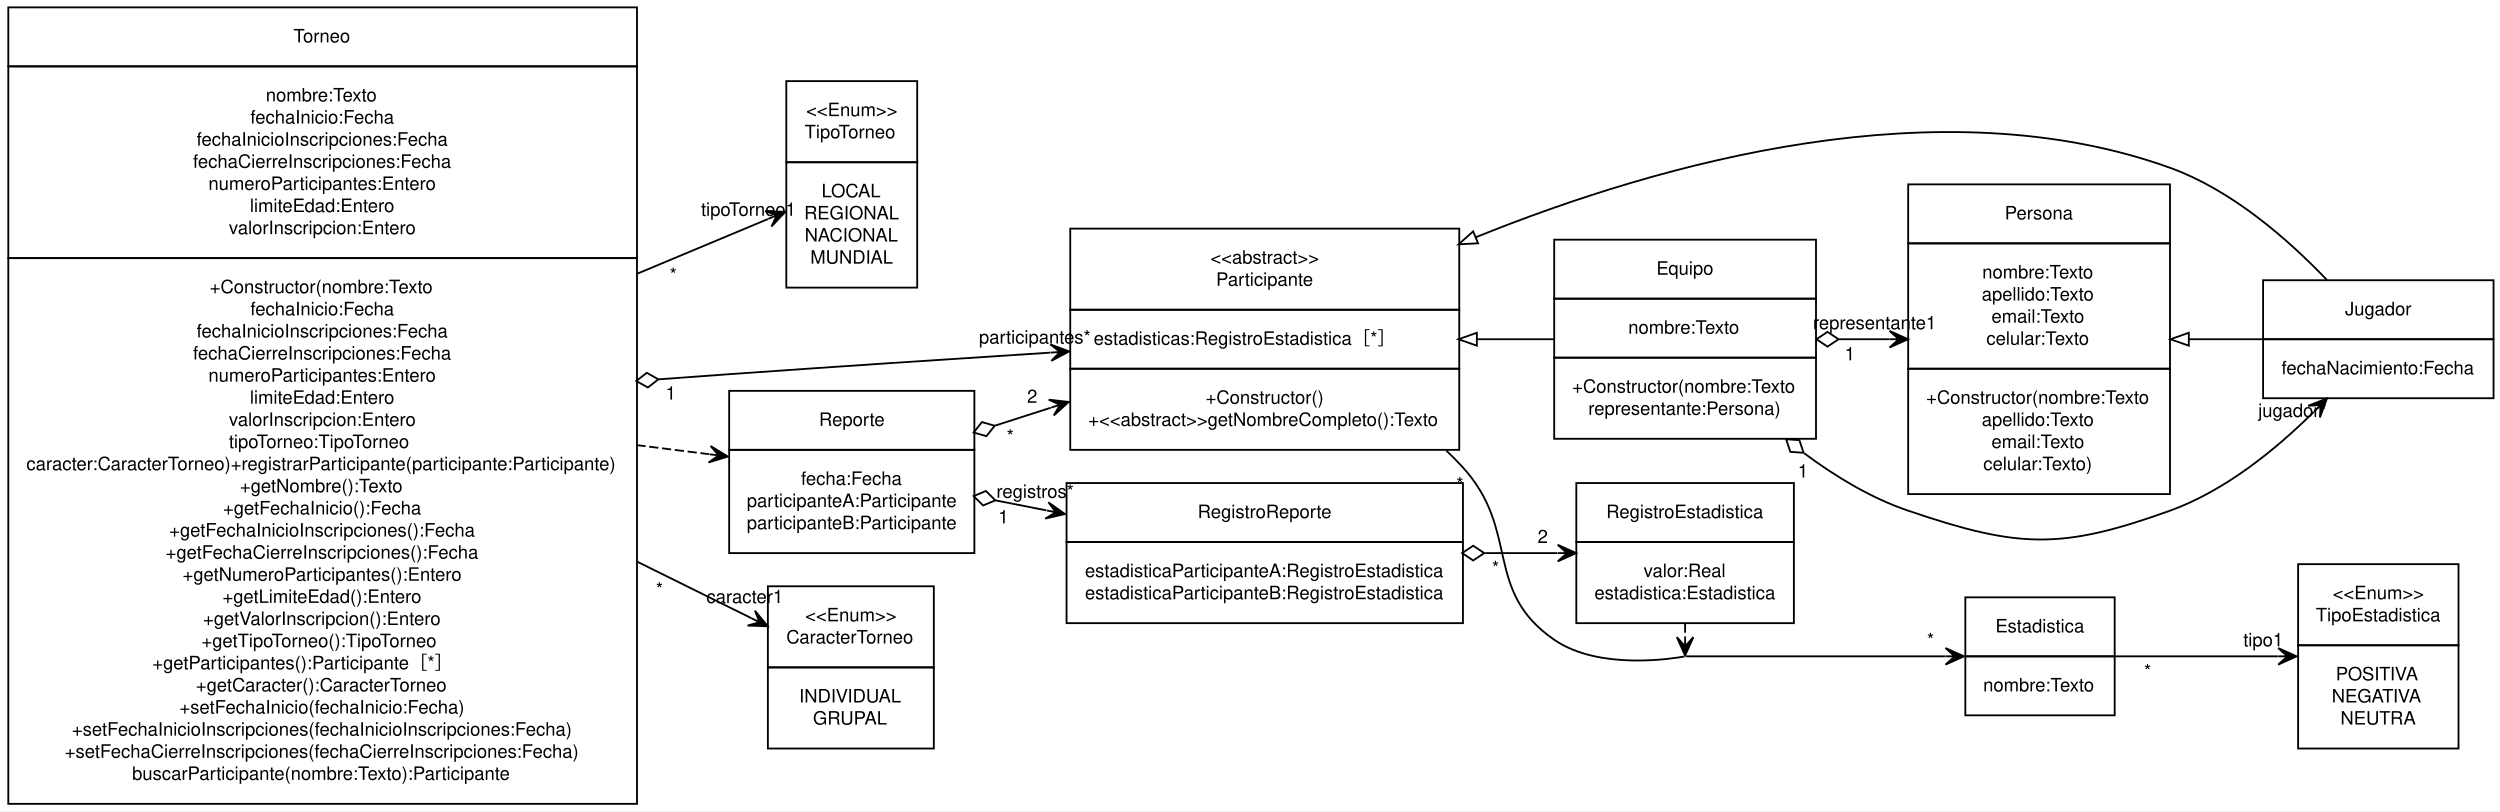
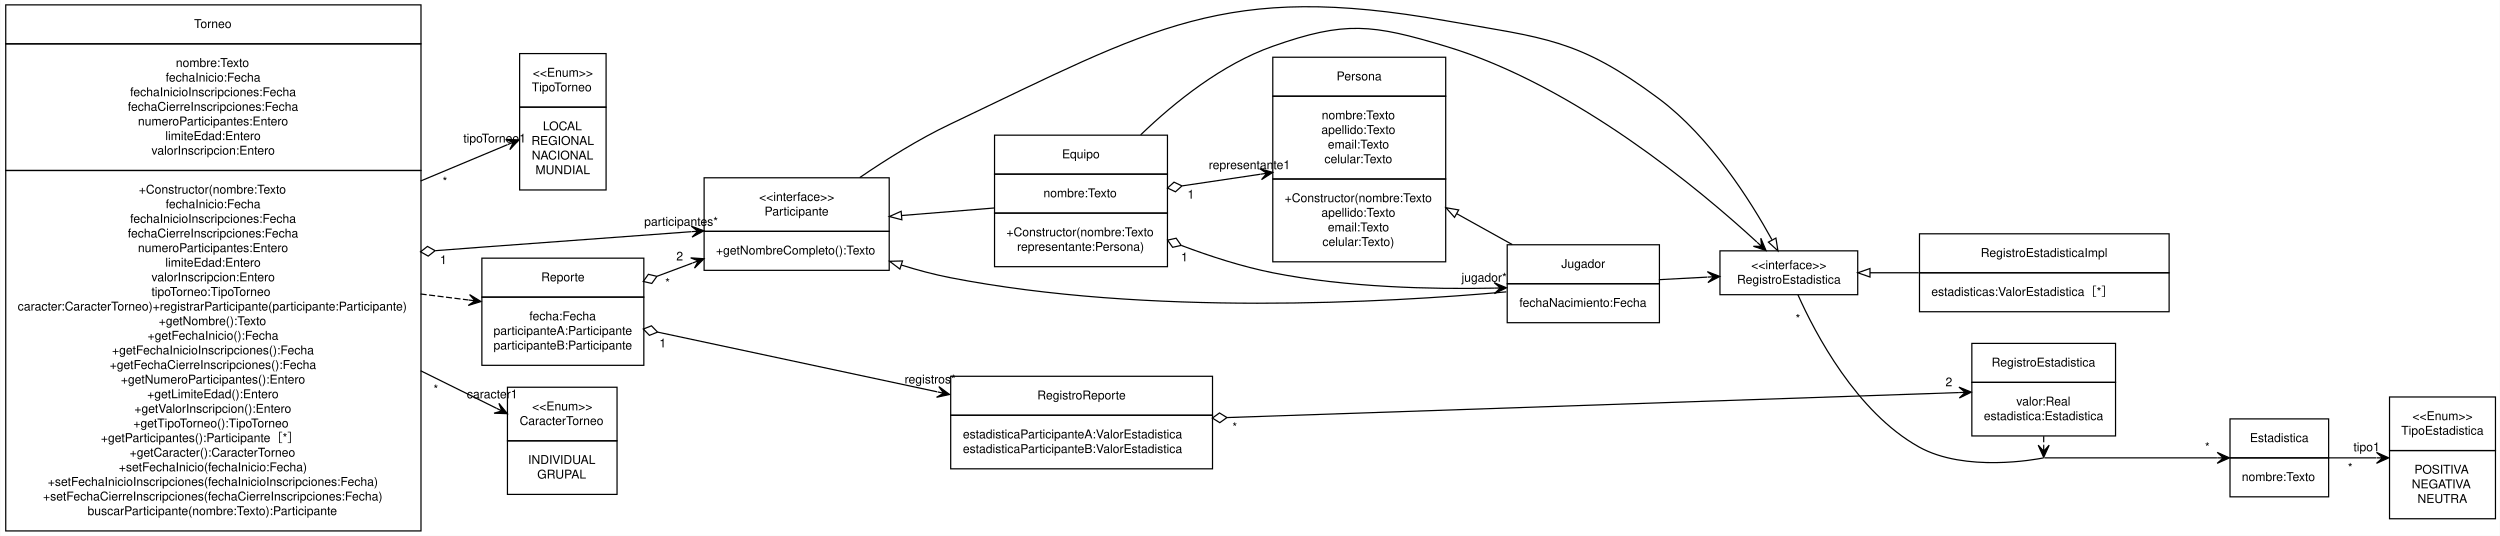
- <svg xmlns="http://www.w3.org/2000/svg" width="1356pt" height="440pt" viewBox="0.00 0.00 1356.00 440.00">
+ <svg xmlns="http://www.w3.org/2000/svg" width="2053pt" height="440pt" viewBox="0.00 0.00 2052.57 440.00">
  <g id="graph0" class="graph" transform="scale(1 1) rotate(0) translate(4 436)">
-     <polygon fill="#ffffff" stroke="transparent" points="-4,4 -4,-436 1352,-436 1352,4 -4,4" />
+     <polygon fill="#ffffff" stroke="transparent" points="-4,4 -4,-436 2048.565,-436 2048.565,4 -4,4" />
    <g id="node1" class="node">
      <polygon fill="none" stroke="#000000" points=".5,-400 .5,-432 341.5,-432 341.5,-400 .5,-400" />
      <text text-anchor="start" x="155.163" y="-413" font-family="Helvetica,sans-Serif" font-size="10.00" fill="#000000">Torneo</text>
      <polygon fill="none" stroke="#000000" points=".5,-296 .5,-400 341.5,-400 341.5,-296 .5,-296" />
      <text text-anchor="start" x="140.161" y="-381" font-family="Helvetica,sans-Serif" font-size="10.00" fill="#000000">nombre:Texto</text>
      <text text-anchor="start" x="131.822" y="-369" font-family="Helvetica,sans-Serif" font-size="10.00" fill="#000000">fechaInicio:Fecha</text>
      <text text-anchor="start" x="102.651" y="-357" font-family="Helvetica,sans-Serif" font-size="10.00" fill="#000000">fechaInicioInscripciones:Fecha</text>
      <text text-anchor="start" x="100.712" y="-345" font-family="Helvetica,sans-Serif" font-size="10.00" fill="#000000">fechaCierreInscripciones:Fecha</text>
      <text text-anchor="start" x="109.042" y="-333" font-family="Helvetica,sans-Serif" font-size="10.00" fill="#000000">numeroParticipantes:Entero</text>
      <text text-anchor="start" x="131.548" y="-321" font-family="Helvetica,sans-Serif" font-size="10.00" fill="#000000">limiteEdad:Entero</text>
      <text text-anchor="start" x="120.159" y="-309" font-family="Helvetica,sans-Serif" font-size="10.00" fill="#000000">valorInscripcion:Entero</text>
      <polygon fill="none" stroke="#000000" points=".5,0 .5,-296 341.5,-296 341.5,0 .5,0" />
      <text text-anchor="start" x="109.741" y="-277" font-family="Helvetica,sans-Serif" font-size="10.00" fill="#000000">+Constructor(nombre:Texto</text>
      <text text-anchor="start" x="131.822" y="-265" font-family="Helvetica,sans-Serif" font-size="10.00" fill="#000000">fechaInicio:Fecha</text>
      <text text-anchor="start" x="102.651" y="-253" font-family="Helvetica,sans-Serif" font-size="10.00" fill="#000000">fechaInicioInscripciones:Fecha</text>
      <text text-anchor="start" x="100.712" y="-241" font-family="Helvetica,sans-Serif" font-size="10.00" fill="#000000">fechaCierreInscripciones:Fecha</text>
      <text text-anchor="start" x="109.042" y="-229" font-family="Helvetica,sans-Serif" font-size="10.00" fill="#000000">numeroParticipantes:Entero</text>
      <text text-anchor="start" x="131.548" y="-217" font-family="Helvetica,sans-Serif" font-size="10.00" fill="#000000">limiteEdad:Entero</text>
      <text text-anchor="start" x="120.159" y="-205" font-family="Helvetica,sans-Serif" font-size="10.00" fill="#000000">valorInscripcion:Entero</text>
      <text text-anchor="start" x="120.156" y="-193" font-family="Helvetica,sans-Serif" font-size="10.00" fill="#000000">tipoTorneo:TipoTorneo</text>
      <text text-anchor="start" x="10.288" y="-181" font-family="Helvetica,sans-Serif" font-size="10.00" fill="#000000">caracter:CaracterTorneo)+registrarParticipante(participante:Participante)</text>
      <text text-anchor="start" x="126.133" y="-169" font-family="Helvetica,sans-Serif" font-size="10.00" fill="#000000">+getNombre():Texto</text>
      <text text-anchor="start" x="116.96" y="-157" font-family="Helvetica,sans-Serif" font-size="10.00" fill="#000000">+getFechaInicio():Fecha</text>
      <text text-anchor="start" x="87.79" y="-145" font-family="Helvetica,sans-Serif" font-size="10.00" fill="#000000">+getFechaInicioInscripciones():Fecha</text>
      <text text-anchor="start" x="85.85" y="-133" font-family="Helvetica,sans-Serif" font-size="10.00" fill="#000000">+getFechaCierreInscripciones():Fecha</text>
      <text text-anchor="start" x="95.015" y="-121" font-family="Helvetica,sans-Serif" font-size="10.00" fill="#000000">+getNumeroParticipantes():Entero</text>
      <text text-anchor="start" x="116.681" y="-109" font-family="Helvetica,sans-Serif" font-size="10.00" fill="#000000">+getLimiteEdad():Entero</text>
      <text text-anchor="start" x="106.128" y="-97" font-family="Helvetica,sans-Serif" font-size="10.00" fill="#000000">+getValorInscripcion():Entero</text>
      <text text-anchor="start" x="105.293" y="-85" font-family="Helvetica,sans-Serif" font-size="10.00" fill="#000000">+getTipoTorneo():TipoTorneo</text>
      <text text-anchor="start" x="78.621" y="-73" font-family="Helvetica,sans-Serif" font-size="10.00" fill="#000000">+getParticipantes():Participante［*］</text>
      <text text-anchor="start" x="102.243" y="-61" font-family="Helvetica,sans-Serif" font-size="10.00" fill="#000000">+getCaracter():CaracterTorneo</text>
      <text text-anchor="start" x="93.344" y="-49" font-family="Helvetica,sans-Serif" font-size="10.00" fill="#000000">+setFechaInicio(fechaInicio:Fecha)</text>
      <text text-anchor="start" x="35.003" y="-37" font-family="Helvetica,sans-Serif" font-size="10.00" fill="#000000">+setFechaInicioInscripciones(fechaInicioInscripciones:Fecha)</text>
      <text text-anchor="start" x="31.124" y="-25" font-family="Helvetica,sans-Serif" font-size="10.00" fill="#000000">+setFechaCierreInscripciones(fechaCierreInscripciones:Fecha)</text>
      <text text-anchor="start" x="67.65" y="-13" font-family="Helvetica,sans-Serif" font-size="10.00" fill="#000000">buscarParticipante(nombre:Texto):Participante</text>
    </g>
    <g id="node2" class="node">
      <polygon fill="none" stroke="#000000" points="422.5,-348 422.5,-392 493.5,-392 493.5,-348 422.5,-348" />
      <text text-anchor="start" x="433.264" y="-373" font-family="Helvetica,sans-Serif" font-size="10.00" fill="#000000">&lt;&lt;Enum&gt;&gt;</text>
      <text text-anchor="start" x="432.44" y="-361" font-family="Helvetica,sans-Serif" font-size="10.00" fill="#000000">TipoTorneo</text>
      <polygon fill="none" stroke="#000000" points="422.5,-280 422.5,-348 493.5,-348 493.5,-280 422.5,-280" />
      <text text-anchor="start" x="441.608" y="-329" font-family="Helvetica,sans-Serif" font-size="10.00" fill="#000000">LOCAL</text>
      <text text-anchor="start" x="432.164" y="-317" font-family="Helvetica,sans-Serif" font-size="10.00" fill="#000000">REGIONAL</text>
      <text text-anchor="start" x="432.444" y="-305" font-family="Helvetica,sans-Serif" font-size="10.00" fill="#000000">NACIONAL</text>
      <text text-anchor="start" x="435.503" y="-293" font-family="Helvetica,sans-Serif" font-size="10.00" fill="#000000">MUNDIAL</text>
    </g>
    <g id="edge3" class="edge">
      <path fill="none" stroke="#000000" d="M341.18,-287.364C367.455,-298.351 392.469,-308.809 412.521,-317.193" />
      <polygon fill="#000000" stroke="#000000" points="421.949,-321.136 410.987,-321.43 417.336,-319.207 412.723,-317.278 412.723,-317.278 412.723,-317.278 417.336,-319.207 414.459,-313.126 421.949,-321.136 421.949,-321.136" />
      <text text-anchor="middle" x="401.966" y="-318.942" font-family="Helvetica,sans-Serif" font-size="10.00" fill="#000000">tipoTorneo1</text>
      <text text-anchor="middle" x="361.164" y="-283.558" font-family="Helvetica,sans-Serif" font-size="10.00" fill="#000000">*</text>
    </g>
-     <g id="node3" class="node">
-       <polygon fill="none" stroke="#000000" points="576.5,-268 576.5,-312 787.5,-312 787.5,-268 576.5,-268" />
-       <text text-anchor="start" x="652.54" y="-293" font-family="Helvetica,sans-Serif" font-size="10.00" fill="#000000">&lt;&lt;abstract&gt;&gt;</text>
-       <text text-anchor="start" x="655.606" y="-281" font-family="Helvetica,sans-Serif" font-size="10.00" fill="#000000">Participante</text>
-       <polygon fill="none" stroke="#000000" points="576.5,-236 576.5,-268 787.5,-268 787.5,-236 576.5,-236" />
-       <text text-anchor="start" x="589.209" y="-249" font-family="Helvetica,sans-Serif" font-size="10.00" fill="#000000">estadisticas:RegistroEstadistica［*］</text>
-       <polygon fill="none" stroke="#000000" points="576.5,-192 576.5,-236 787.5,-236 787.5,-192 576.5,-192" />
-       <text text-anchor="start" x="649.916" y="-217" font-family="Helvetica,sans-Serif" font-size="10.00" fill="#000000">+Constructor()</text>
-       <text text-anchor="start" x="586.283" y="-205" font-family="Helvetica,sans-Serif" font-size="10.00" fill="#000000">+&lt;&lt;abstract&gt;&gt;getNombreCompleto():Texto</text>
+     <g id="node5" class="node">
+       <polygon fill="none" stroke="#000000" points="574,-246 574,-290 726,-290 726,-246 574,-246" />
+       <text text-anchor="start" x="619.151" y="-271" font-family="Helvetica,sans-Serif" font-size="10.00" fill="#000000">&lt;&lt;interface&gt;&gt;</text>
+       <text text-anchor="start" x="623.606" y="-259" font-family="Helvetica,sans-Serif" font-size="10.00" fill="#000000">Participante</text>
+       <polygon fill="none" stroke="#000000" points="574,-214 574,-246 726,-246 726,-214 574,-214" />
+       <text text-anchor="start" x="583.742" y="-227" font-family="Helvetica,sans-Serif" font-size="10.00" fill="#000000">+getNombreCompleto():Texto</text>
    </g>
    <g id="edge4" class="edge">
-       <path fill="none" stroke="#000000" d="M353.356,-230.262C366.094,-231.205 378.738,-232.126 391,-233 448.544,-237.1 512.526,-241.321 565.764,-244.74" />
-       <polygon fill="none" stroke="#000000" points="353.09,-230.243 346.81,-233.787 341.123,-229.352 347.403,-225.809 353.09,-230.243" />
-       <polygon fill="#000000" stroke="#000000" points="575.919,-245.391 565.652,-249.242 570.93,-245.071 565.94,-244.751 565.94,-244.751 565.94,-244.751 570.93,-245.071 566.228,-240.261 575.919,-245.391 575.919,-245.391" />
-       <text text-anchor="middle" x="557.29" y="-249.667" font-family="Helvetica,sans-Serif" font-size="10.00" fill="#000000">participantes*</text>
-       <text text-anchor="middle" x="359.826" y="-219.268" font-family="Helvetica,sans-Serif" font-size="10.00" fill="#000000">1</text>
-     </g>
-     <g id="node7" class="node">
+       <path fill="none" stroke="#000000" d="M353.364,-230.151C366.1,-231.12 378.741,-232.078 391,-233 448.519,-237.327 513.233,-242.074 563.585,-245.741" />
+       <polygon fill="none" stroke="#000000" points="353.098,-230.131 346.811,-233.663 341.133,-229.219 347.419,-225.686 353.098,-230.131" />
+       <polygon fill="#000000" stroke="#000000" points="573.78,-246.483 563.48,-250.246 568.794,-246.12 563.807,-245.757 563.807,-245.757 563.807,-245.757 568.794,-246.12 564.134,-241.269 573.78,-246.483 573.78,-246.483" />
+       <text text-anchor="middle" x="555.089" y="-250.598" font-family="Helvetica,sans-Serif" font-size="10.00" fill="#000000">participantes*</text>
+       <text text-anchor="middle" x="359.849" y="-219.168" font-family="Helvetica,sans-Serif" font-size="10.00" fill="#000000">1</text>
+     </g>
+     <g id="node9" class="node">
      <polygon fill="none" stroke="#000000" points="412.5,-74 412.5,-118 502.5,-118 502.5,-74 412.5,-74" />
      <text text-anchor="start" x="432.764" y="-99" font-family="Helvetica,sans-Serif" font-size="10.00" fill="#000000">&lt;&lt;Enum&gt;&gt;</text>
      <text text-anchor="start" x="422.497" y="-87" font-family="Helvetica,sans-Serif" font-size="10.00" fill="#000000">CaracterTorneo</text>
      <polygon fill="none" stroke="#000000" points="412.5,-30 412.5,-74 502.5,-74 502.5,-30 412.5,-30" />
      <text text-anchor="start" x="429.445" y="-55" font-family="Helvetica,sans-Serif" font-size="10.00" fill="#000000">INDIVIDUAL</text>
      <text text-anchor="start" x="436.943" y="-43" font-family="Helvetica,sans-Serif" font-size="10.00" fill="#000000">GRUPAL</text>
    </g>
    <g id="edge2" class="edge">
      <path fill="none" stroke="#000000" d="M341.18,-131.552C363.629,-120.445 385.156,-109.794 403.456,-100.74" />
      <polygon fill="#000000" stroke="#000000" points="412.443,-96.293 405.476,-104.761 407.962,-98.51 403.48,-100.728 403.48,-100.728 403.48,-100.728 407.962,-98.51 401.484,-96.694 412.443,-96.293 412.443,-96.293" />
      <text text-anchor="middle" x="399.945" y="-108.907" font-family="Helvetica,sans-Serif" font-size="10.00" fill="#000000">caracter1</text>
      <text text-anchor="middle" x="353.678" y="-112.938" font-family="Helvetica,sans-Serif" font-size="10.00" fill="#000000">*</text>
    </g>
-     <g id="node10" class="node">
+     <g id="node12" class="node">
      <polygon fill="none" stroke="#000000" points="391.5,-192 391.5,-224 524.5,-224 524.5,-192 391.5,-192" />
      <text text-anchor="start" x="440.219" y="-205" font-family="Helvetica,sans-Serif" font-size="10.00" fill="#000000">Reporte</text>
      <polygon fill="none" stroke="#000000" points="391.5,-136 391.5,-192 524.5,-192 524.5,-136 391.5,-136" />
      <text text-anchor="start" x="430.49" y="-173" font-family="Helvetica,sans-Serif" font-size="10.00" fill="#000000">fecha:Fecha</text>
      <text text-anchor="start" x="401.042" y="-161" font-family="Helvetica,sans-Serif" font-size="10.00" fill="#000000">participanteA:Participante</text>
      <text text-anchor="start" x="401.042" y="-149" font-family="Helvetica,sans-Serif" font-size="10.00" fill="#000000">participanteB:Participante</text>
    </g>
    <g id="edge1" class="edge">
      <path fill="none" stroke="#000000" stroke-dasharray="5,2" d="M341.18,-194.591C354.816,-192.88 368.112,-191.212 380.551,-189.652" />
      <polygon fill="#000000" stroke="#000000" points="390.788,-188.368 381.425,-194.078 385.826,-188.99 380.865,-189.613 380.865,-189.613 380.865,-189.613 385.826,-188.99 380.305,-185.148 390.788,-188.368 390.788,-188.368" />
    </g>
+     <g id="node3" class="node">
+       <polygon fill="none" stroke="#000000" points="1521.348,-230 1408.217,-230 1408.217,-194 1521.348,-194 1521.348,-230" />
+       <text text-anchor="middle" x="1464.783" y="-215" font-family="Helvetica,sans-Serif" font-size="10.00" fill="#000000">&lt;&lt;interface&gt;&gt;</text>
+       <text text-anchor="middle" x="1464.783" y="-203" font-family="Helvetica,sans-Serif" font-size="10.00" fill="#000000">RegistroEstadistica</text>
+     </g>
    <g id="node4" class="node">
-       <polygon fill="none" stroke="#000000" points="839,-274 839,-306 981,-306 981,-274 839,-274" />
-       <text text-anchor="start" x="894.438" y="-287" font-family="Helvetica,sans-Serif" font-size="10.00" fill="#000000">Equipo</text>
-       <polygon fill="none" stroke="#000000" points="839,-242 839,-274 981,-274 981,-242 839,-242" />
-       <text text-anchor="start" x="879.16" y="-255" font-family="Helvetica,sans-Serif" font-size="10.00" fill="#000000">nombre:Texto</text>
-       <polygon fill="none" stroke="#000000" points="839,-198 839,-242 981,-242 981,-198 839,-198" />
-       <text text-anchor="start" x="848.741" y="-223" font-family="Helvetica,sans-Serif" font-size="10.00" fill="#000000">+Constructor(nombre:Texto</text>
-       <text text-anchor="start" x="857.485" y="-211" font-family="Helvetica,sans-Serif" font-size="10.00" fill="#000000">representante:Persona)</text>
+       <polygon fill="none" stroke="#000000" points="1572.065,-212 1572.065,-244 1777.065,-244 1777.065,-212 1572.065,-212" />
+       <text text-anchor="start" x="1622.34" y="-225" font-family="Helvetica,sans-Serif" font-size="10.00" fill="#000000">RegistroEstadisticaImpl</text>
+       <polygon fill="none" stroke="#000000" points="1572.065,-180 1572.065,-212 1777.065,-212 1777.065,-180 1572.065,-180" />
+       <text text-anchor="start" x="1581.774" y="-193" font-family="Helvetica,sans-Serif" font-size="10.00" fill="#000000">estadisticas:ValorEstadistica［*］</text>
+     </g>
+     <g id="edge18" class="edge">
+       <path fill="none" stroke="#000000" d="M1531.445,-212C1544.203,-212 1557.832,-212 1571.416,-212" />
+       <polygon fill="none" stroke="#000000" points="1531.417,-208.5 1521.417,-212 1531.417,-215.5 1531.417,-208.5" />
+     </g>
+     <g id="edge17" class="edge">
+       <path fill="none" stroke="#000000" d="M1450.866,-239.221C1433.267,-271.135 1400.117,-323.642 1358,-355 1291.574,-404.457 1264.547,-404.556 1183,-419 1001.04,-451.229 942.901,-413.322 776,-334 750.424,-321.845 723.894,-305.263 701.813,-290.191" />
+       <polygon fill="none" stroke="#000000" points="1454.159,-240.488 1455.821,-230.024 1447.996,-237.168 1454.159,-240.488" />
+     </g>
+     <g id="edge10" class="edge">
+       <path fill="none" stroke="#000000" d="M1472.273,-193.852C1486.409,-162.208 1520.278,-97.586 1571.565,-69 1609.638,-47.779 1668.25,-58.834 1673.661,-59.918" />
+       <text text-anchor="middle" x="1472.233" y="-170.852" font-family="Helvetica,sans-Serif" font-size="10.00" fill="#000000">*</text>
+     </g>
+     <g id="node6" class="node">
+       <polygon fill="none" stroke="#000000" points="812.5,-293 812.5,-325 954.5,-325 954.5,-293 812.5,-293" />
+       <text text-anchor="start" x="867.938" y="-306" font-family="Helvetica,sans-Serif" font-size="10.00" fill="#000000">Equipo</text>
+       <polygon fill="none" stroke="#000000" points="812.5,-261 812.5,-293 954.5,-293 954.5,-261 812.5,-261" />
+       <text text-anchor="start" x="852.66" y="-274" font-family="Helvetica,sans-Serif" font-size="10.00" fill="#000000">nombre:Texto</text>
+       <polygon fill="none" stroke="#000000" points="812.5,-217 812.5,-261 954.5,-261 954.5,-217 812.5,-217" />
+       <text text-anchor="start" x="822.241" y="-242" font-family="Helvetica,sans-Serif" font-size="10.00" fill="#000000">+Constructor(nombre:Texto</text>
+       <text text-anchor="start" x="830.985" y="-230" font-family="Helvetica,sans-Serif" font-size="10.00" fill="#000000">representante:Persona)</text>
    </g>
    <g id="edge9" class="edge">
-       <path fill="none" stroke="#000000" d="M797.351,-252C811.501,-252 825.618,-252 838.834,-252" />
-       <polygon fill="none" stroke="#000000" points="797.055,-248.5 787.055,-252 797.055,-255.5 797.055,-248.5" />
-     </g>
-     <g id="node6" class="node">
-       <polygon fill="none" stroke="#000000" points="1223.5,-252 1223.5,-284 1348.5,-284 1348.5,-252 1223.5,-252" />
-       <text text-anchor="start" x="1267.938" y="-265" font-family="Helvetica,sans-Serif" font-size="10.00" fill="#000000">Jugador</text>
-       <polygon fill="none" stroke="#000000" points="1223.5,-220 1223.5,-252 1348.5,-252 1348.5,-220 1223.5,-220" />
-       <text text-anchor="start" x="1233.489" y="-233" font-family="Helvetica,sans-Serif" font-size="10.00" fill="#000000">fechaNacimiento:Fecha</text>
+       <path fill="none" stroke="#000000" d="M736.33,-259.025C761.305,-261.057 788.277,-263.252 812.223,-265.2" />
+       <polygon fill="none" stroke="#000000" points="736.385,-255.518 726.134,-258.195 735.817,-262.495 736.385,-255.518" />
+     </g>
+     <g id="node8" class="node">
+       <polygon fill="none" stroke="#000000" points="1233.5,-203 1233.5,-235 1358.5,-235 1358.5,-203 1233.5,-203" />
+       <text text-anchor="start" x="1277.938" y="-216" font-family="Helvetica,sans-Serif" font-size="10.00" fill="#000000">Jugador</text>
+       <polygon fill="none" stroke="#000000" points="1233.5,-171 1233.5,-203 1358.5,-203 1358.5,-171 1233.5,-171" />
+       <text text-anchor="start" x="1243.489" y="-184" font-family="Helvetica,sans-Serif" font-size="10.00" fill="#000000">fechaNacimiento:Fecha</text>
    </g>
    <g id="edge8" class="edge">
-       <path fill="none" stroke="#000000" d="M796.468,-307.308C897.843,-348.26 1048.393,-389.836 1173,-345 1206.62,-332.903 1237.334,-305.919 1258.143,-284.117" />
-       <polygon fill="none" stroke="#000000" points="797.7,-304.031 787.12,-303.478 795.046,-310.508 797.7,-304.031" />
-     </g>
-     <g id="edge10" class="edge">
-       <path fill="none" stroke="#000000" d="M780.467,-191.588C783.439,-188.8 786.295,-185.936 789,-183 821.065,-148.2 800.053,-115.876 839,-89 863.544,-72.064 904.47,-78.973 909.49,-79.903" />
-       <text text-anchor="middle" x="787.844" y="-169.998" font-family="Helvetica,sans-Serif" font-size="10.00" fill="#000000">*</text>
-     </g>
-     <g id="node5" class="node">
-       <polygon fill="none" stroke="#000000" points="1031,-304 1031,-336 1173,-336 1173,-304 1031,-304" />
-       <text text-anchor="start" x="1083.383" y="-317" font-family="Helvetica,sans-Serif" font-size="10.00" fill="#000000">Persona</text>
-       <polygon fill="none" stroke="#000000" points="1031,-236 1031,-304 1173,-304 1173,-236 1031,-236" />
-       <text text-anchor="start" x="1071.16" y="-285" font-family="Helvetica,sans-Serif" font-size="10.00" fill="#000000">nombre:Texto</text>
-       <text text-anchor="start" x="1070.881" y="-273" font-family="Helvetica,sans-Serif" font-size="10.00" fill="#000000">apellido:Texto</text>
-       <text text-anchor="start" x="1076.165" y="-261" font-family="Helvetica,sans-Serif" font-size="10.00" fill="#000000">email:Texto</text>
-       <text text-anchor="start" x="1073.386" y="-249" font-family="Helvetica,sans-Serif" font-size="10.00" fill="#000000">celular:Texto</text>
-       <polygon fill="none" stroke="#000000" points="1031,-168 1031,-236 1173,-236 1173,-168 1031,-168" />
-       <text text-anchor="start" x="1040.741" y="-217" font-family="Helvetica,sans-Serif" font-size="10.00" fill="#000000">+Constructor(nombre:Texto</text>
-       <text text-anchor="start" x="1070.881" y="-205" font-family="Helvetica,sans-Serif" font-size="10.00" fill="#000000">apellido:Texto</text>
-       <text text-anchor="start" x="1076.165" y="-193" font-family="Helvetica,sans-Serif" font-size="10.00" fill="#000000">email:Texto</text>
-       <text text-anchor="start" x="1071.721" y="-181" font-family="Helvetica,sans-Serif" font-size="10.00" fill="#000000">celular:Texto)</text>
+       <path fill="none" stroke="#000000" d="M735.899,-218.353C749.158,-214.228 762.824,-210.568 776,-208 938.23,-176.381 1134.396,-187.467 1232.787,-196.321" />
+       <polygon fill="none" stroke="#000000" points="734.777,-215.037 726.328,-221.43 736.92,-221.701 734.777,-215.037" />
+     </g>
+     <g id="edge20" class="edge">
+       <path fill="none" stroke="#000000" d="M932.492,-325.252C961.075,-352.765 999.596,-383.387 1041,-398 1100.513,-419.005 1122.555,-416.151 1183,-398 1288.876,-366.207 1391.681,-280.315 1438.481,-237.285" />
+       <polygon fill="#000000" stroke="#000000" points="1446.031,-230.266 1441.771,-240.371 1442.369,-233.671 1438.707,-237.075 1438.707,-237.075 1438.707,-237.075 1442.369,-233.671 1435.643,-233.78 1446.031,-230.266 1446.031,-230.266" />
+     </g>
+     <g id="node7" class="node">
+       <polygon fill="none" stroke="#000000" points="1041,-357 1041,-389 1183,-389 1183,-357 1041,-357" />
+       <text text-anchor="start" x="1093.383" y="-370" font-family="Helvetica,sans-Serif" font-size="10.00" fill="#000000">Persona</text>
+       <polygon fill="none" stroke="#000000" points="1041,-289 1041,-357 1183,-357 1183,-289 1041,-289" />
+       <text text-anchor="start" x="1081.16" y="-338" font-family="Helvetica,sans-Serif" font-size="10.00" fill="#000000">nombre:Texto</text>
+       <text text-anchor="start" x="1080.881" y="-326" font-family="Helvetica,sans-Serif" font-size="10.00" fill="#000000">apellido:Texto</text>
+       <text text-anchor="start" x="1086.165" y="-314" font-family="Helvetica,sans-Serif" font-size="10.00" fill="#000000">email:Texto</text>
+       <text text-anchor="start" x="1083.386" y="-302" font-family="Helvetica,sans-Serif" font-size="10.00" fill="#000000">celular:Texto</text>
+       <polygon fill="none" stroke="#000000" points="1041,-221 1041,-289 1183,-289 1183,-221 1041,-221" />
+       <text text-anchor="start" x="1050.741" y="-270" font-family="Helvetica,sans-Serif" font-size="10.00" fill="#000000">+Constructor(nombre:Texto</text>
+       <text text-anchor="start" x="1080.881" y="-258" font-family="Helvetica,sans-Serif" font-size="10.00" fill="#000000">apellido:Texto</text>
+       <text text-anchor="start" x="1086.165" y="-246" font-family="Helvetica,sans-Serif" font-size="10.00" fill="#000000">email:Texto</text>
+       <text text-anchor="start" x="1081.721" y="-234" font-family="Helvetica,sans-Serif" font-size="10.00" fill="#000000">celular:Texto)</text>
    </g>
    <g id="edge5" class="edge">
-       <path fill="none" stroke="#000000" d="M993.545,-252C1002.592,-252 1011.788,-252 1020.806,-252" />
-       <polygon fill="none" stroke="#000000" points="993.221,-252 987.221,-256 981.221,-252 987.221,-248 993.221,-252" />
-       <polygon fill="#000000" stroke="#000000" points="1030.894,-252 1020.894,-256.5 1025.894,-252 1020.894,-252 1020.894,-252 1020.894,-252 1025.894,-252 1020.894,-247.5 1030.894,-252 1030.894,-252" />
-       <text text-anchor="middle" x="1012.768" y="-257.452" font-family="Helvetica,sans-Serif" font-size="10.00" fill="#000000">representante1</text>
-       <text text-anchor="middle" x="999.347" y="-240.548" font-family="Helvetica,sans-Serif" font-size="10.00" fill="#000000">1</text>
+       <path fill="none" stroke="#000000" d="M966.697,-283.38C987.636,-286.495 1010.08,-289.835 1030.913,-292.935" />
+       <polygon fill="none" stroke="#000000" points="966.416,-283.338 959.892,-286.411 954.546,-281.571 961.07,-278.498 966.416,-283.338" />
+       <polygon fill="#000000" stroke="#000000" points="1040.998,-294.435 1030.444,-297.414 1036.052,-293.699 1031.107,-292.963 1031.107,-292.963 1031.107,-292.963 1036.052,-293.699 1031.769,-288.512 1040.998,-294.435 1040.998,-294.435" />
+       <text text-anchor="middle" x="1021.825" y="-297.128" font-family="Helvetica,sans-Serif" font-size="10.00" fill="#000000">representante1</text>
+       <text text-anchor="middle" x="973.719" y="-272.879" font-family="Helvetica,sans-Serif" font-size="10.00" fill="#000000">1</text>
    </g>
    <g id="edge7" class="edge">
-       <path fill="none" stroke="#000000" d="M974.588,-190.162C991.671,-177.412 1010.974,-165.807 1031,-159 1090.754,-138.69 1113.616,-137.632 1173,-159 1202.943,-169.774 1230.581,-192.357 1250.969,-212.57" />
-       <polygon fill="none" stroke="#000000" points="974.271,-190.408 971.989,-197.248 964.797,-197.773 967.079,-190.932 974.271,-190.408" />
-       <polygon fill="#000000" stroke="#000000" points="1258.143,-219.883 1247.928,-215.896 1254.642,-216.314 1251.14,-212.745 1251.14,-212.745 1251.14,-212.745 1254.642,-216.314 1254.353,-209.593 1258.143,-219.883 1258.143,-219.883" />
-       <text text-anchor="middle" x="1239.416" y="-209.863" font-family="Helvetica,sans-Serif" font-size="10.00" fill="#000000">jugador*</text>
-       <text text-anchor="middle" x="973.92" y="-176.975" font-family="Helvetica,sans-Serif" font-size="10.00" fill="#000000">1</text>
+       <path fill="none" stroke="#000000" d="M966.037,-234.378C989.781,-225.419 1016.023,-216.982 1041,-212 1101.463,-199.939 1171.574,-198.348 1222.879,-199.399" />
+       <polygon fill="none" stroke="#000000" points="965.788,-234.474 961.637,-240.37 954.597,-238.805 958.749,-232.909 965.788,-234.474" />
+       <polygon fill="#000000" stroke="#000000" points="1232.881,-199.642 1222.774,-203.897 1227.882,-199.52 1222.884,-199.399 1222.884,-199.399 1222.884,-199.399 1227.882,-199.52 1222.993,-194.9 1232.881,-199.642 1232.881,-199.642" />
+       <text text-anchor="middle" x="1214.555" y="-204.651" font-family="Helvetica,sans-Serif" font-size="10.00" fill="#000000">jugador*</text>
+       <text text-anchor="middle" x="968.451" y="-221.38" font-family="Helvetica,sans-Serif" font-size="10.00" fill="#000000">1</text>
    </g>
    <g id="edge6" class="edge">
-       <path fill="none" stroke="#000000" d="M1183.311,-252C1196.622,-252 1210.23,-252 1222.995,-252" />
-       <polygon fill="none" stroke="#000000" points="1183.209,-248.5 1173.208,-252 1183.208,-255.5 1183.209,-248.5" />
-     </g>
-     <g id="node8" class="node">
-       <polygon fill="none" stroke="#000000" points="1062,-80 1062,-112 1143,-112 1143,-80 1062,-80" />
-       <text text-anchor="start" x="1078.329" y="-93" font-family="Helvetica,sans-Serif" font-size="10.00" fill="#000000">Estadistica</text>
-       <polygon fill="none" stroke="#000000" points="1062,-48 1062,-80 1143,-80 1143,-48 1062,-48" />
-       <text text-anchor="start" x="1071.66" y="-61" font-family="Helvetica,sans-Serif" font-size="10.00" fill="#000000">nombre:Texto</text>
-     </g>
-     <g id="node12" class="node">
-       <polygon fill="none" stroke="#000000" points="1242.5,-86 1242.5,-130 1329.5,-130 1329.5,-86 1242.5,-86" />
-       <text text-anchor="start" x="1261.264" y="-111" font-family="Helvetica,sans-Serif" font-size="10.00" fill="#000000">&lt;&lt;Enum&gt;&gt;</text>
-       <text text-anchor="start" x="1252.106" y="-99" font-family="Helvetica,sans-Serif" font-size="10.00" fill="#000000">TipoEstadistica</text>
-       <polygon fill="none" stroke="#000000" points="1242.5,-30 1242.5,-86 1329.5,-86 1329.5,-30 1242.5,-30" />
-       <text text-anchor="start" x="1262.939" y="-67" font-family="Helvetica,sans-Serif" font-size="10.00" fill="#000000">POSITIVA</text>
-       <text text-anchor="start" x="1260.719" y="-55" font-family="Helvetica,sans-Serif" font-size="10.00" fill="#000000">NEGATIVA</text>
-       <text text-anchor="start" x="1265.448" y="-43" font-family="Helvetica,sans-Serif" font-size="10.00" fill="#000000">NEUTRA</text>
+       <path fill="none" stroke="#000000" d="M1192.161,-260.442C1207.475,-251.93 1223.226,-243.174 1237.671,-235.145" />
+       <polygon fill="none" stroke="#000000" points="1190.248,-257.5 1183.208,-265.418 1193.649,-263.619 1190.248,-257.5" />
+     </g>
+     <g id="edge19" class="edge">
+       <path fill="none" stroke="#000000" d="M1358.054,-206.326C1370.985,-207.013 1384.656,-207.74 1397.739,-208.436" />
+       <polygon fill="#000000" stroke="#000000" points="1408.081,-208.985 1397.856,-212.948 1403.088,-208.72 1398.095,-208.454 1398.095,-208.454 1398.095,-208.454 1403.088,-208.72 1398.334,-203.961 1408.081,-208.985 1408.081,-208.985" />
+     </g>
+     <g id="node10" class="node">
+       <polygon fill="none" stroke="#000000" points="1827.065,-60 1827.065,-92 1908.065,-92 1908.065,-60 1827.065,-60" />
+       <text text-anchor="start" x="1843.394" y="-73" font-family="Helvetica,sans-Serif" font-size="10.00" fill="#000000">Estadistica</text>
+       <polygon fill="none" stroke="#000000" points="1827.065,-28 1827.065,-60 1908.065,-60 1908.065,-28 1827.065,-28" />
+       <text text-anchor="start" x="1836.726" y="-41" font-family="Helvetica,sans-Serif" font-size="10.00" fill="#000000">nombre:Texto</text>
+     </g>
+     <g id="node14" class="node">
+       <polygon fill="none" stroke="#000000" points="1958.065,-66 1958.065,-110 2045.065,-110 2045.065,-66 1958.065,-66" />
+       <text text-anchor="start" x="1976.829" y="-91" font-family="Helvetica,sans-Serif" font-size="10.00" fill="#000000">&lt;&lt;Enum&gt;&gt;</text>
+       <text text-anchor="start" x="1967.671" y="-79" font-family="Helvetica,sans-Serif" font-size="10.00" fill="#000000">TipoEstadistica</text>
+       <polygon fill="none" stroke="#000000" points="1958.065,-10 1958.065,-66 2045.065,-66 2045.065,-10 1958.065,-10" />
+       <text text-anchor="start" x="1978.504" y="-47" font-family="Helvetica,sans-Serif" font-size="10.00" fill="#000000">POSITIVA</text>
+       <text text-anchor="start" x="1976.284" y="-35" font-family="Helvetica,sans-Serif" font-size="10.00" fill="#000000">NEGATIVA</text>
+       <text text-anchor="start" x="1981.013" y="-23" font-family="Helvetica,sans-Serif" font-size="10.00" fill="#000000">NEUTRA</text>
    </g>
    <g id="edge13" class="edge">
-       <path fill="none" stroke="#000000" d="M1142.725,-80C1168.867,-80 1203.114,-80 1231.513,-80" />
-       <polygon fill="#000000" stroke="#000000" points="1241.686,-80 1231.686,-84.5 1236.686,-80 1231.686,-80 1231.686,-80 1231.686,-80 1236.686,-80 1231.686,-75.5 1241.686,-80 1241.686,-80" />
-       <text text-anchor="middle" x="1223.56" y="-85.452" font-family="Helvetica,sans-Serif" font-size="10.00" fill="#000000">tipo1</text>
-       <text text-anchor="middle" x="1160.851" y="-68.548" font-family="Helvetica,sans-Serif" font-size="10.00" fill="#000000">*</text>
-     </g>
-     <g id="node9" class="node">
-       <polygon fill="none" stroke="#000000" points="851,-142 851,-174 969,-174 969,-142 851,-142" />
-       <text text-anchor="start" x="867.217" y="-155" font-family="Helvetica,sans-Serif" font-size="10.00" fill="#000000">RegistroEstadistica</text>
-       <polygon fill="none" stroke="#000000" points="851,-98 851,-142 969,-142 969,-98 851,-98" />
-       <text text-anchor="start" x="887.5" y="-123" font-family="Helvetica,sans-Serif" font-size="10.00" fill="#000000">valor:Real</text>
-       <text text-anchor="start" x="860.823" y="-111" font-family="Helvetica,sans-Serif" font-size="10.00" fill="#000000">estadistica:Estadistica</text>
+       <path fill="none" stroke="#000000" d="M1907.633,-60C1920.033,-60 1933.87,-60 1947.017,-60" />
+       <polygon fill="#000000" stroke="#000000" points="1957.371,-60 1947.371,-64.5 1952.371,-60 1947.371,-60 1947.371,-60 1947.371,-60 1952.371,-60 1947.371,-55.5 1957.371,-60 1957.371,-60" />
+       <text text-anchor="middle" x="1939.245" y="-65.452" font-family="Helvetica,sans-Serif" font-size="10.00" fill="#000000">tipo1</text>
+       <text text-anchor="middle" x="1925.759" y="-48.548" font-family="Helvetica,sans-Serif" font-size="10.00" fill="#000000">*</text>
+     </g>
+     <g id="node11" class="node">
+       <polygon fill="none" stroke="#000000" points="1615.065,-122 1615.065,-154 1733.065,-154 1733.065,-122 1615.065,-122" />
+       <text text-anchor="start" x="1631.283" y="-135" font-family="Helvetica,sans-Serif" font-size="10.00" fill="#000000">RegistroEstadistica</text>
+       <polygon fill="none" stroke="#000000" points="1615.065,-78 1615.065,-122 1733.065,-122 1733.065,-78 1615.065,-78" />
+       <text text-anchor="start" x="1651.564" y="-103" font-family="Helvetica,sans-Serif" font-size="10.00" fill="#000000">valor:Real</text>
+       <text text-anchor="start" x="1624.889" y="-91" font-family="Helvetica,sans-Serif" font-size="10.00" fill="#000000">estadistica:Estadistica</text>
    </g>
    <g id="edge12" class="edge">
-       <path fill="none" stroke="#000000" stroke-dasharray="5,2" d="M910,-97.801C910,-95.359 910,-92.917 910,-90.476" />
-       <polygon fill="#000000" stroke="#000000" points="910,-80.438 914.5,-90.438 910,-85.438 910,-90.438 910,-90.438 910,-90.438 910,-85.438 905.5,-90.438 910,-80.438 910,-80.438" />
+       <path fill="none" stroke="#000000" stroke-dasharray="5,2" d="M1674.065,-77.801C1674.065,-75.359 1674.065,-72.917 1674.065,-70.476" />
+       <polygon fill="#000000" stroke="#000000" points="1674.065,-60.438 1678.565,-70.438 1674.065,-65.438 1674.065,-70.438 1674.065,-70.438 1674.065,-70.438 1674.065,-65.438 1669.565,-70.438 1674.065,-60.438 1674.065,-60.438" />
    </g>
    <g id="edge16" class="edge">
-       <path fill="none" stroke="#000000" d="M535.757,-205.154C545.547,-208.301 555.716,-211.569 565.925,-214.851" />
-       <polygon fill="none" stroke="#000000" points="535.525,-205.08 528.589,-207.052 524.101,-201.407 531.037,-199.435 535.525,-205.08" />
-       <polygon fill="#000000" stroke="#000000" points="575.714,-217.997 564.816,-219.221 570.953,-216.467 566.193,-214.937 566.193,-214.937 566.193,-214.937 570.953,-216.467 567.57,-210.653 575.714,-217.997 575.714,-217.997" />
-       <text text-anchor="middle" x="555.87" y="-217.497" font-family="Helvetica,sans-Serif" font-size="10.00" fill="#000000">2</text>
-       <text text-anchor="middle" x="543.944" y="-195.907" font-family="Helvetica,sans-Serif" font-size="10.00" fill="#000000">*</text>
-     </g>
-     <g id="node11" class="node">
-       <polygon fill="none" stroke="#000000" points="574.5,-142 574.5,-174 789.5,-174 789.5,-142 574.5,-142" />
-       <text text-anchor="start" x="645.607" y="-155" font-family="Helvetica,sans-Serif" font-size="10.00" fill="#000000">RegistroReporte</text>
-       <polygon fill="none" stroke="#000000" points="574.5,-98 574.5,-142 789.5,-142 789.5,-98 574.5,-98" />
-       <text text-anchor="start" x="584.483" y="-123" font-family="Helvetica,sans-Serif" font-size="10.00" fill="#000000">estadisticaParticipanteA:RegistroEstadistica</text>
-       <text text-anchor="start" x="584.483" y="-111" font-family="Helvetica,sans-Serif" font-size="10.00" fill="#000000">estadisticaParticipanteB:RegistroEstadistica</text>
+       <path fill="none" stroke="#000000" d="M535.502,-209.175C545.004,-212.729 554.751,-216.375 564.356,-219.967" />
+       <polygon fill="none" stroke="#000000" points="535.257,-209.083 528.236,-210.728 524.017,-204.879 531.038,-203.235 535.257,-209.083" />
+       <polygon fill="#000000" stroke="#000000" points="573.899,-223.536 562.957,-224.248 569.216,-221.785 564.533,-220.033 564.533,-220.033 564.533,-220.033 569.216,-221.785 566.11,-215.818 573.899,-223.536 573.899,-223.536" />
+       <text text-anchor="middle" x="553.961" y="-222.103" font-family="Helvetica,sans-Serif" font-size="10.00" fill="#000000">2</text>
+       <text text-anchor="middle" x="543.956" y="-200.312" font-family="Helvetica,sans-Serif" font-size="10.00" fill="#000000">*</text>
+     </g>
+     <g id="node13" class="node">
+       <polygon fill="none" stroke="#000000" points="776.5,-95 776.5,-127 991.5,-127 991.5,-95 776.5,-95" />
+       <text text-anchor="start" x="847.607" y="-108" font-family="Helvetica,sans-Serif" font-size="10.00" fill="#000000">RegistroReporte</text>
+       <polygon fill="none" stroke="#000000" points="776.5,-51 776.5,-95 991.5,-95 991.5,-51 776.5,-51" />
+       <text text-anchor="start" x="786.483" y="-76" font-family="Helvetica,sans-Serif" font-size="10.00" fill="#000000">estadisticaParticipanteA:ValorEstadistica</text>
+       <text text-anchor="start" x="786.483" y="-64" font-family="Helvetica,sans-Serif" font-size="10.00" fill="#000000">estadisticaParticipanteB:ValorEstadistica</text>
    </g>
    <g id="edge14" class="edge">
-       <path fill="none" stroke="#000000" d="M536.046,-164.571C544.977,-162.817 554.221,-161.001 563.52,-159.175" />
-       <polygon fill="none" stroke="#000000" points="535.876,-164.605 530.759,-169.686 524.101,-166.918 529.217,-161.836 535.876,-164.605" />
-       <polygon fill="#000000" stroke="#000000" points="573.62,-157.191 564.675,-163.534 568.714,-158.155 563.808,-159.118 563.808,-159.118 563.808,-159.118 568.714,-158.155 562.94,-154.703 573.62,-157.191 573.62,-157.191" />
-       <text text-anchor="middle" x="557.463" y="-165.978" font-family="Helvetica,sans-Serif" font-size="10.00" fill="#000000">registros*</text>
-       <text text-anchor="middle" x="540.258" y="-152.13" font-family="Helvetica,sans-Serif" font-size="10.00" fill="#000000">1</text>
+       <path fill="none" stroke="#000000" d="M535.846,-163.264C600.134,-149.531 692.163,-129.873 765.387,-114.231" />
+       <polygon fill="none" stroke="#000000" points="535.798,-163.274 530.766,-168.44 524.062,-165.781 529.095,-160.616 535.798,-163.274" />
+       <polygon fill="#000000" stroke="#000000" points="775.589,-112.051 766.75,-118.541 770.7,-113.096 765.81,-114.141 765.81,-114.141 765.81,-114.141 770.7,-113.096 764.87,-109.74 775.589,-112.051 775.589,-112.051" />
+       <text text-anchor="middle" x="759.629" y="-121.104" font-family="Helvetica,sans-Serif" font-size="10.00" fill="#000000">registros*</text>
+       <text text-anchor="middle" x="540.023" y="-150.729" font-family="Helvetica,sans-Serif" font-size="10.00" fill="#000000">1</text>
    </g>
    <g id="edge15" class="edge">
-       <path fill="none" stroke="#000000" d="M801.552,-136C814.947,-136 828.235,-136 840.678,-136" />
-       <polygon fill="none" stroke="#000000" points="801.059,-136 795.059,-140 789.059,-136 795.059,-132 801.059,-136" />
-       <polygon fill="#000000" stroke="#000000" points="850.914,-136 840.914,-140.5 845.914,-136 840.914,-136 840.914,-136 840.914,-136 845.914,-136 840.914,-131.5 850.914,-136 850.914,-136" />
-       <text text-anchor="middle" x="832.788" y="-141.452" font-family="Helvetica,sans-Serif" font-size="10.00" fill="#000000">2</text>
-       <text text-anchor="middle" x="807.185" y="-124.548" font-family="Helvetica,sans-Serif" font-size="10.00" fill="#000000">*</text>
+       <path fill="none" stroke="#000000" d="M1003.485,-93.098C1170.976,-98.818 1469.458,-109.012 1604.405,-113.621" />
+       <polygon fill="none" stroke="#000000" points="1003.347,-93.093 997.214,-96.886 991.354,-92.683 997.487,-88.891 1003.347,-93.093" />
+       <polygon fill="#000000" stroke="#000000" points="1614.614,-113.97 1604.466,-118.126 1609.617,-113.799 1604.62,-113.628 1604.62,-113.628 1604.62,-113.628 1609.617,-113.799 1604.773,-109.131 1614.614,-113.97 1614.614,-113.97" />
+       <text text-anchor="middle" x="1596.21" y="-118.798" font-family="Helvetica,sans-Serif" font-size="10.00" fill="#000000">2</text>
+       <text text-anchor="middle" x="1009.758" y="-81.855" font-family="Helvetica,sans-Serif" font-size="10.00" fill="#000000">*</text>
    </g>
    <g id="edge11" class="edge">
-       <path fill="none" stroke="#000000" d="M910.551,-80C917.886,-80 996.896,-80 1051.094,-80" />
-       <polygon fill="#000000" stroke="#000000" points="1061.238,-80 1051.238,-84.5 1056.238,-80 1051.238,-80 1051.238,-80 1051.238,-80 1056.238,-80 1051.238,-75.5 1061.238,-80 1061.238,-80" />
-       <text text-anchor="middle" x="1043.111" y="-85.452" font-family="Helvetica,sans-Serif" font-size="10.00" fill="#000000">*</text>
+       <path fill="none" stroke="#000000" d="M1674.619,-60C1682.013,-60 1761.862,-60 1816.353,-60" />
+       <polygon fill="#000000" stroke="#000000" points="1826.547,-60 1816.547,-64.5 1821.547,-60 1816.547,-60 1816.547,-60 1816.547,-60 1821.547,-60 1816.547,-55.5 1826.547,-60 1826.547,-60" />
+       <text text-anchor="middle" x="1808.421" y="-65.452" font-family="Helvetica,sans-Serif" font-size="10.00" fill="#000000">*</text>
    </g>
  </g>
</svg>
